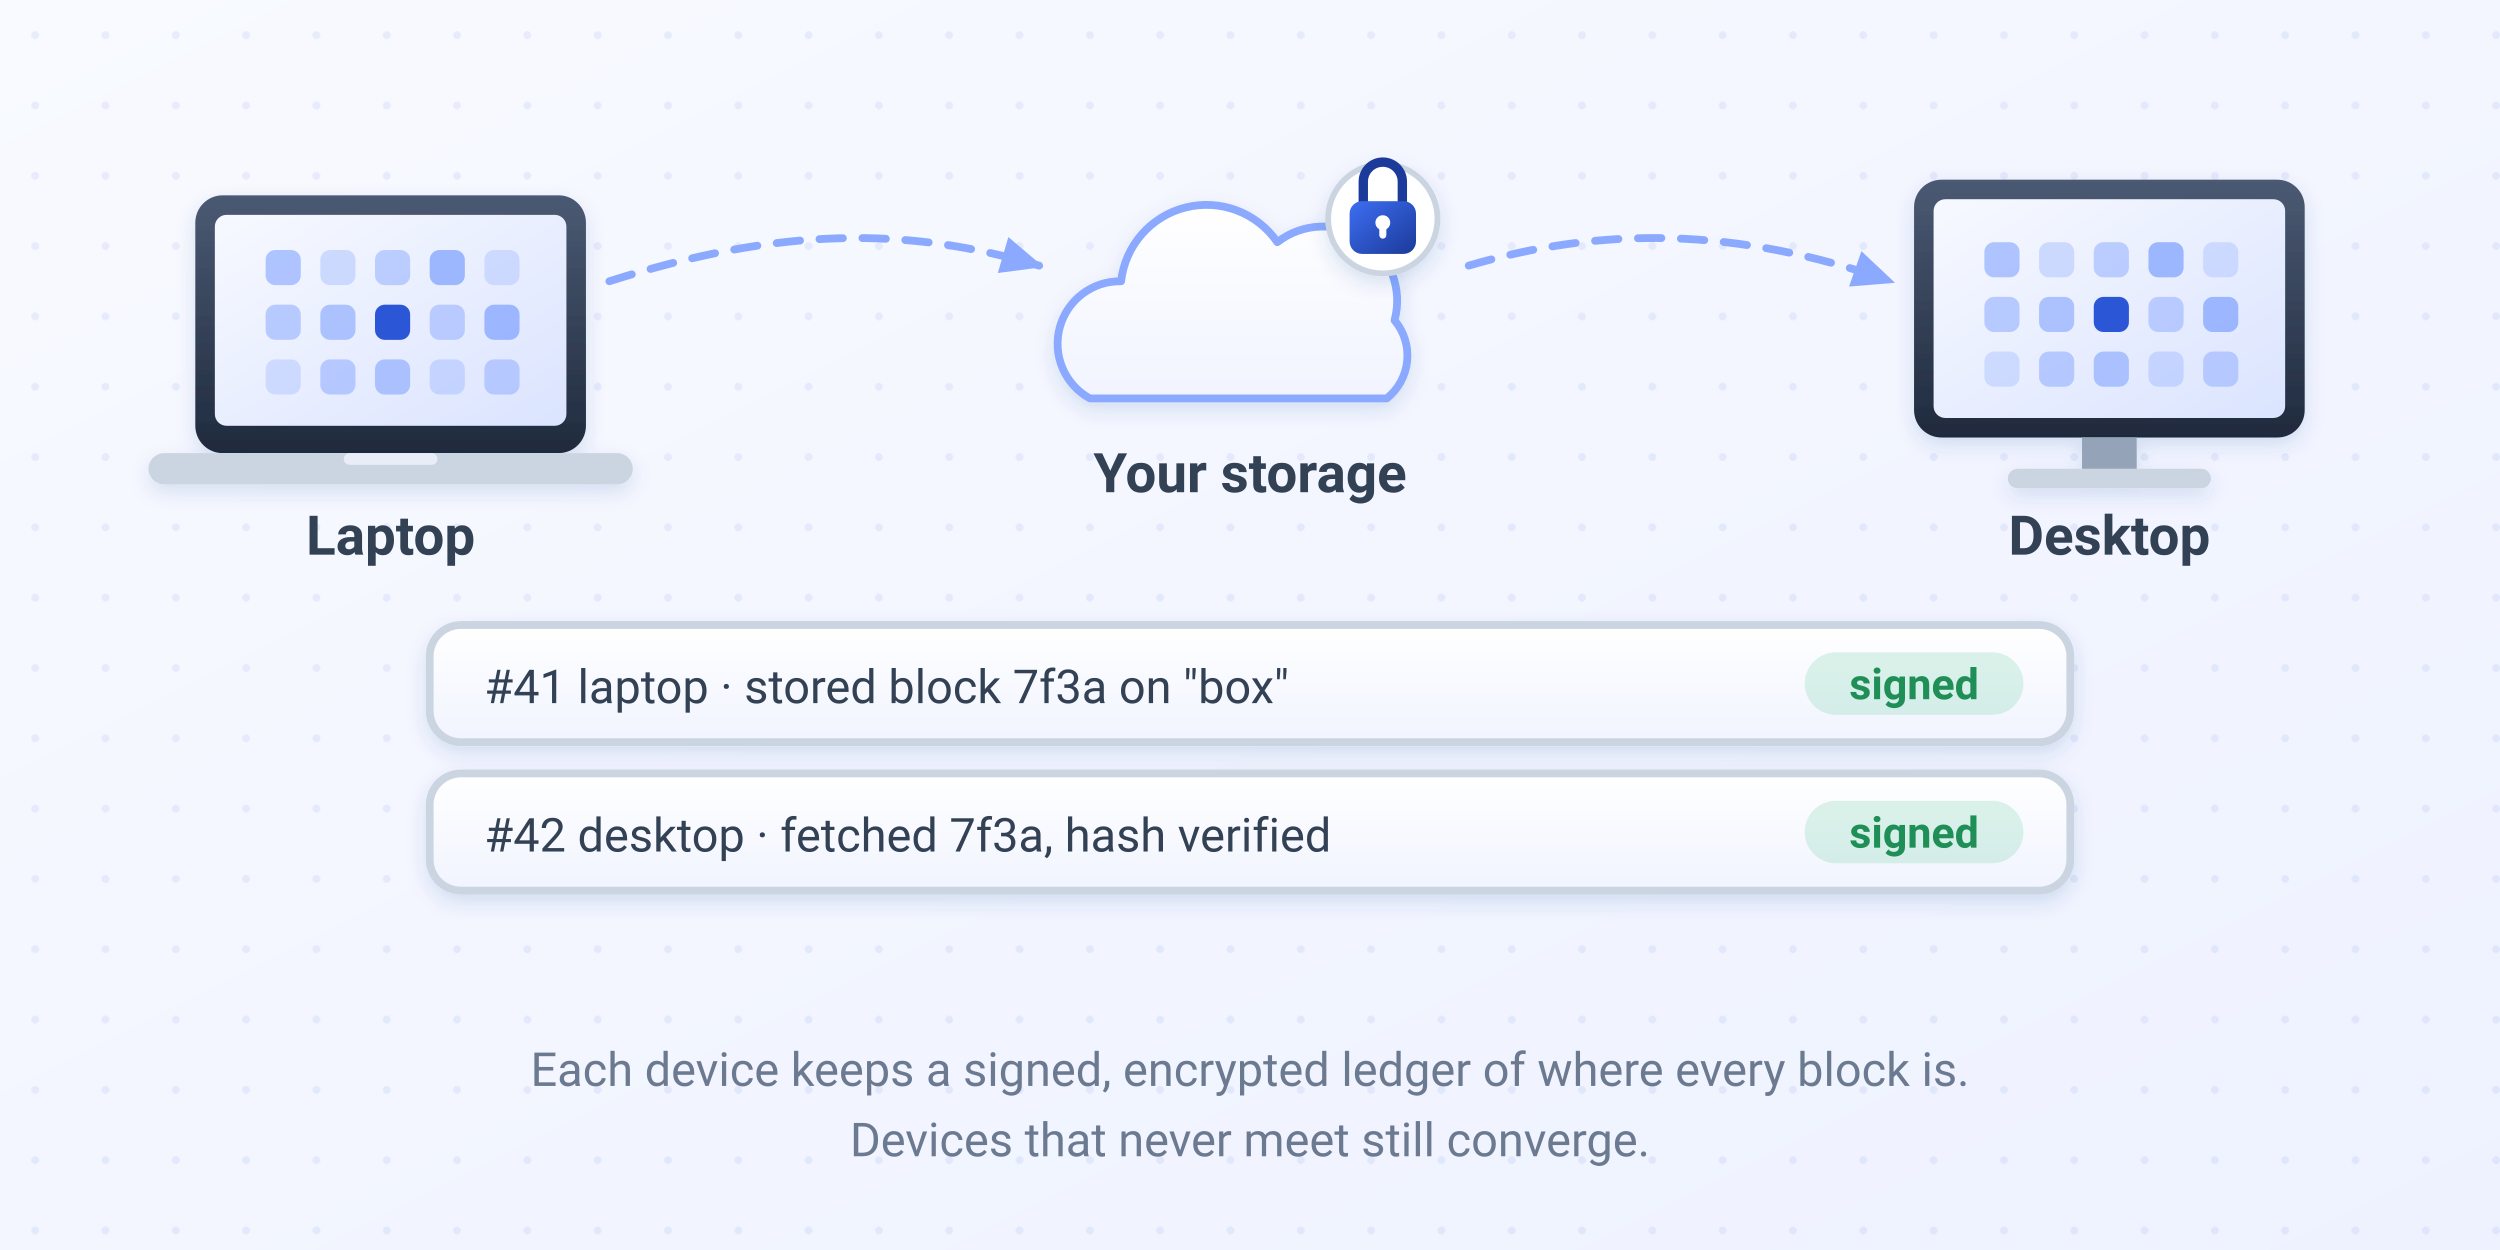
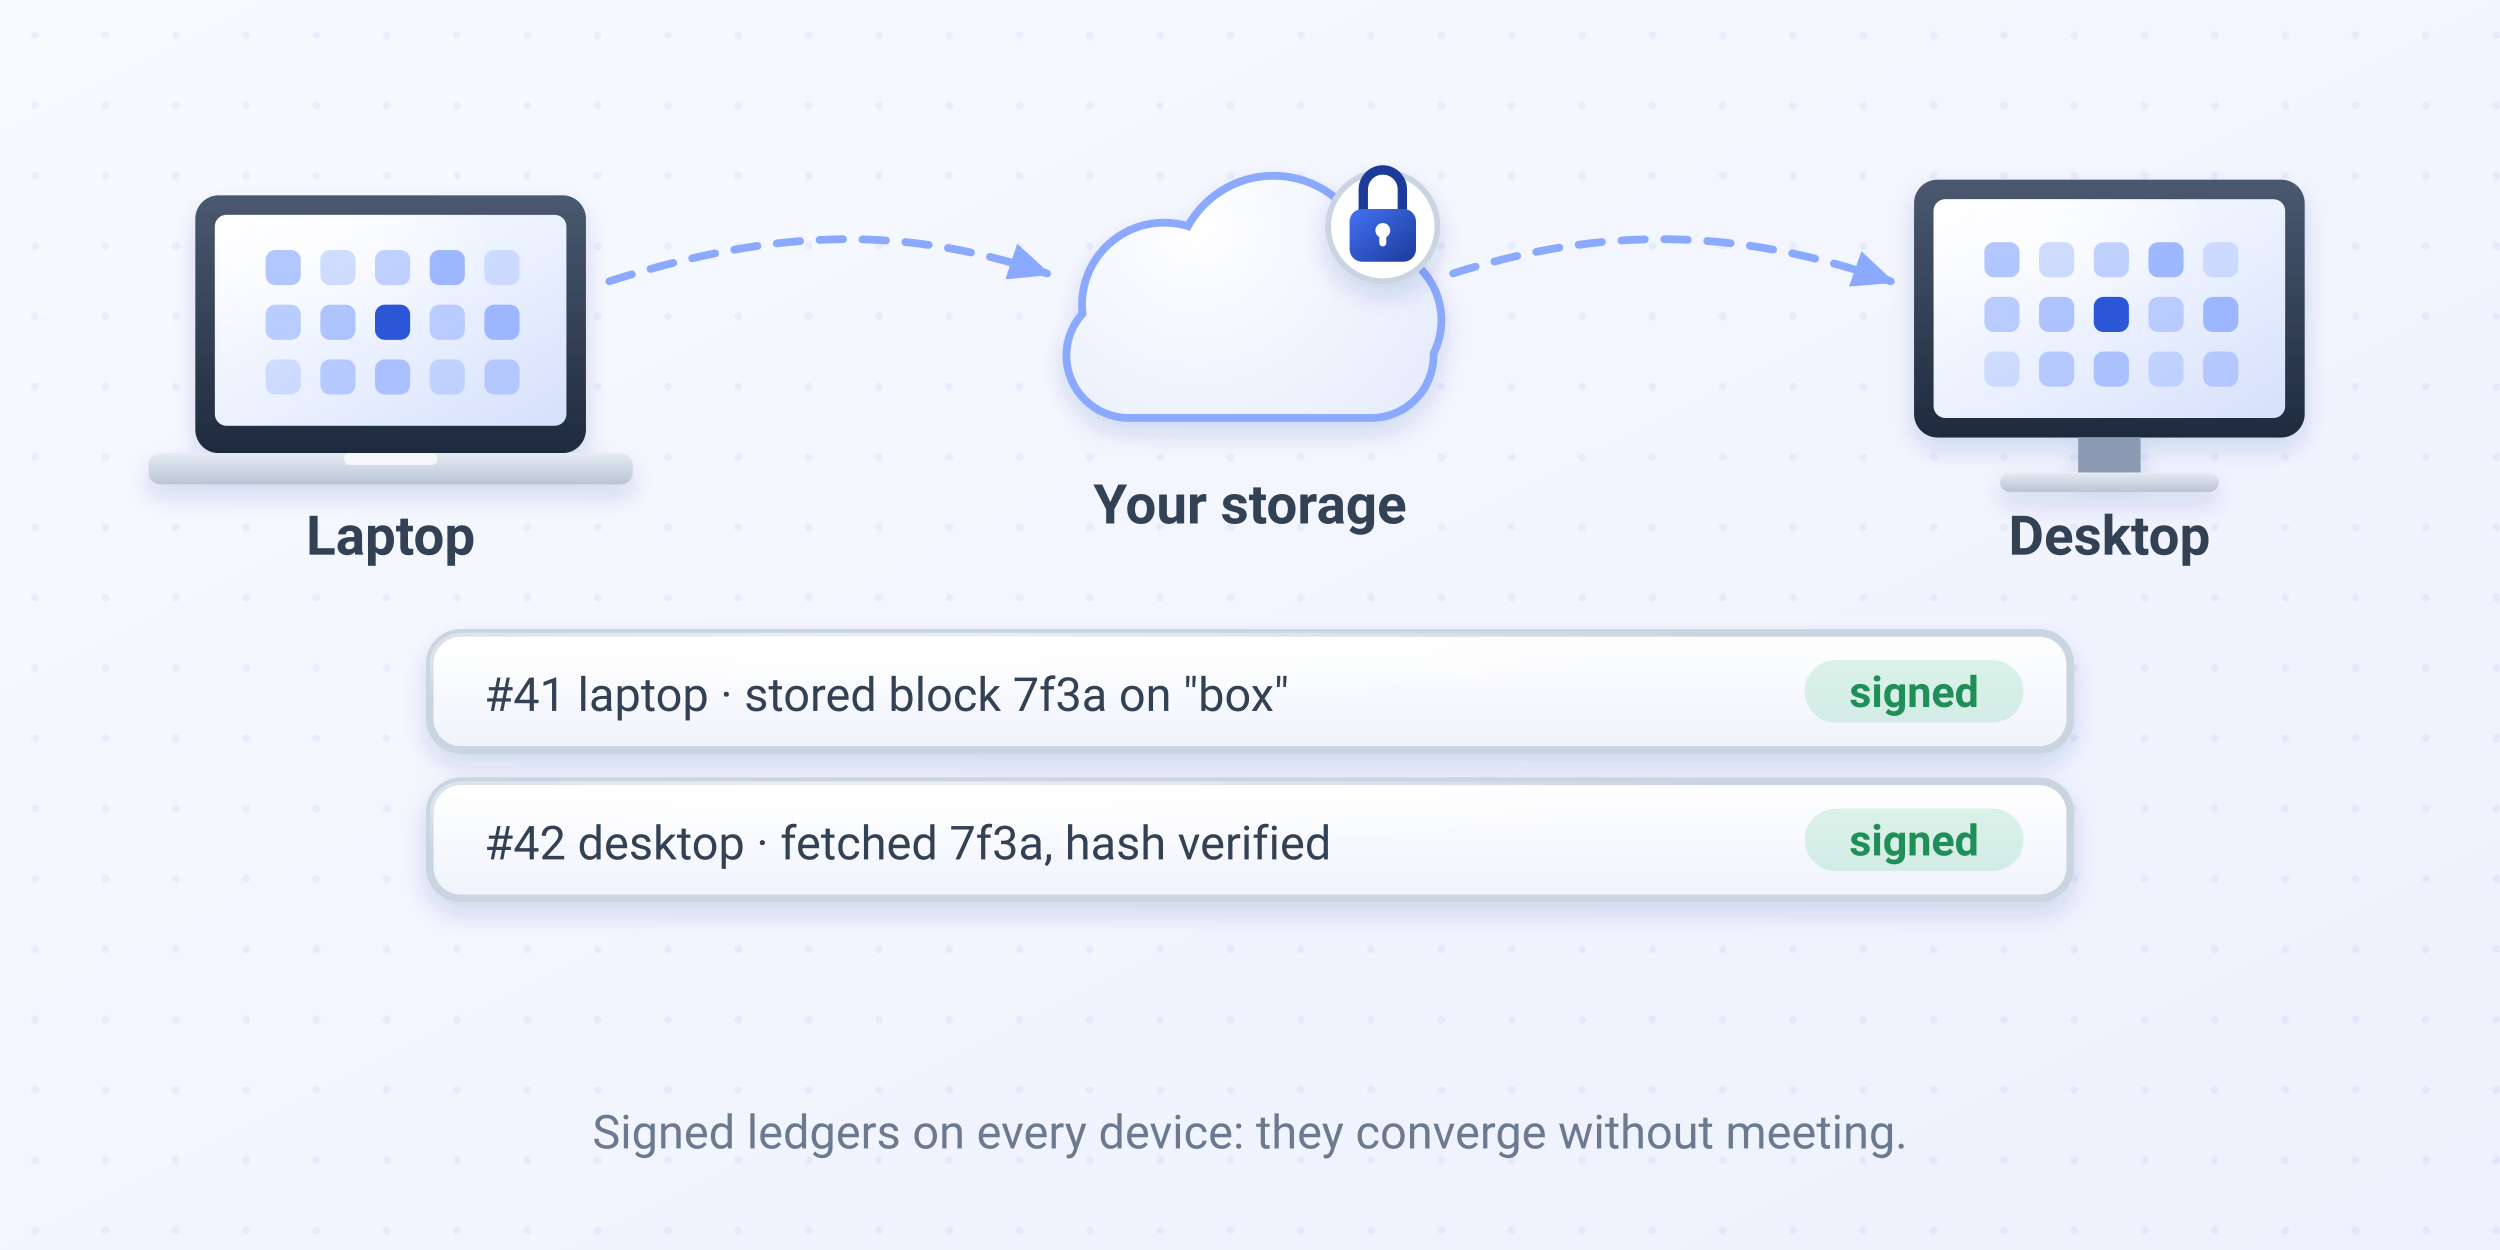
<svg xmlns="http://www.w3.org/2000/svg" viewBox="0 0 640 320" width="640" height="320" role="img" aria-label="Signed ledger: devices that are never online together still converge">
  <defs>
    <linearGradient id="bg" x1="0" y1="0" x2="1" y2="1">
      <stop offset="0" stop-color="#f8faff" />
-       <stop offset="1" stop-color="#eef2ff" />
+       <stop offset="1" stop-color="#edf1fd" />
    </linearGradient>
    <pattern id="dots" width="18" height="18" patternUnits="userSpaceOnUse">
-       <circle cx="9" cy="9" r="1" fill="#2b57d6" fill-opacity=".08" />
+       <circle cx="9" cy="9" r="1" fill="#2b57d6" fill-opacity=".07" />
    </pattern>
    <linearGradient id="pg" x1="0" y1="0" x2="1" y2="1">
-       <stop offset="0" stop-color="#3d6ef2" />
+       <stop offset="0" stop-color="#4472f4" />
      <stop offset="1" stop-color="#1b3a9a" />
    </linearGradient>
    <linearGradient id="wg" x1="0" y1="0" x2="0" y2="1">
      <stop offset="0" stop-color="#ffffff" />
-       <stop offset="1" stop-color="#f1f4ff" />
+       <stop offset="1" stop-color="#f0f3fc" />
    </linearGradient>
    <linearGradient id="sg" x1="0" y1="0" x2="1" y2="1">
-       <stop offset="0" stop-color="#f7f9ff" />
-       <stop offset="1" stop-color="#dbe4ff" />
+       <stop offset="0" stop-color="#ffffff" />
+       <stop offset=".55" stop-color="#eaf0ff" />
+       <stop offset="1" stop-color="#d6e0fb" />
    </linearGradient>
    <linearGradient id="dg" x1="0" y1="0" x2="0" y2="1">
-       <stop offset="0" stop-color="#4b5a73" />
+       <stop offset="0" stop-color="#4a5970" />
      <stop offset="1" stop-color="#1f2a3d" />
    </linearGradient>
-     <filter id="sh" x="-20%" y="-20%" width="140%" height="160%">
-       <feDropShadow dx="0" dy="2" stdDeviation="2.5" flood-color="#1b3a9a" flood-opacity=".14" />
+     <linearGradient id="mg" x1="0" y1="0" x2="0" y2="1">
+       <stop offset="0" stop-color="#e6ebf3" />
+       <stop offset="1" stop-color="#b9c4d6" />
+     </linearGradient>
+     <radialGradient id="hl" cx=".28" cy=".12" r=".85">
+       <stop offset="0" stop-color="#fff" stop-opacity=".75" />
+       <stop offset=".6" stop-color="#fff" stop-opacity="0" />
+     </radialGradient>
+     <radialGradient id="cg" gradientUnits="userSpaceOnUse" cx="-14" cy="-26" r="72">
+       <stop offset="0" stop-color="#ffffff" />
+       <stop offset="1" stop-color="#e6ecfc" />
+     </radialGradient>
+     <filter id="sh" x="-20%" y="-20%" width="140%" height="170%">
+       <feDropShadow dx="0" dy="3" stdDeviation="3" flood-color="#1b3a9a" flood-opacity=".15" />
    </filter>
    <marker id="ah" viewBox="0 0 10 10" refX="8" refY="5" markerWidth="6" markerHeight="6" orient="auto-start-reverse">
      <path d="M0 1 L9 5 L0 9 z" fill="#8aa9ff" />
    </marker>
    <marker id="ahp" viewBox="0 0 10 10" refX="8" refY="5" markerWidth="6" markerHeight="6" orient="auto-start-reverse">
      <path d="M0 1 L9 5 L0 9 z" fill="#2b57d6" />
    </marker>
    <g id="lock">
      <path d="M-5 -1 V-6.5 a5 5 0 0 1 10 0 V-1" fill="none" stroke="#1b3a9a" stroke-width="2.4" stroke-linecap="round" />
      <rect x="-8.5" y="-1.5" width="17" height="13.5" rx="3.2" fill="url(#pg)" />
      <circle cy="4" r="1.9" fill="#fff" />
      <rect x="-.9" y="4.5" width="1.8" height="3.6" rx=".9" fill="#fff" />
    </g>
    <g id="lockb">
      <circle r="14" fill="#fff" stroke="#cbd5e1" stroke-width="1.5" filter="url(#sh)" />
      <use href="#lock" y="-3" />
    </g>
    <g id="laptop" filter="url(#sh)">
-       <rect x="-50" y="-36" width="100" height="66" rx="7" fill="url(#dg)" />
+       <rect x="-50" y="-36" width="100" height="66" rx="6" fill="url(#dg)" />
      <rect x="-45" y="-31" width="90" height="54" rx="3" fill="url(#sg)" />
-       <rect x="-62" y="30" width="124" height="8" rx="4" fill="#cbd5e1" />
-       <rect x="-12" y="30" width="24" height="3" rx="1.5" fill="#e8edf7" />
+       <rect x="-45" y="-31" width="90" height="54" rx="3" fill="url(#hl)" />
+       <rect x="-62" y="30" width="124" height="8" rx="3" fill="url(#mg)" />
+       <rect x="-12" y="30" width="24" height="3" rx="1.5" fill="#f6f8fc" />
    </g>
    <g id="monitor" filter="url(#sh)">
-       <rect x="-50" y="-38" width="100" height="66" rx="7" fill="url(#dg)" />
+       <rect x="-50" y="-38" width="100" height="66" rx="6" fill="url(#dg)" />
      <rect x="-45" y="-33" width="90" height="56" rx="3" fill="url(#sg)" />
-       <rect x="-7" y="28" width="14" height="10" fill="#94a3b8" />
-       <rect x="-26" y="36" width="52" height="5" rx="2.5" fill="#cbd5e1" />
+       <rect x="-45" y="-33" width="90" height="56" rx="3" fill="url(#hl)" />
+       <path d="M-8 28 h16 v9 h-16z" fill="#8c9bb3" />
+       <rect x="-28" y="37" width="56" height="5" rx="2.5" fill="url(#mg)" />
    </g>
    <g id="cloud" filter="url(#sh)">
-       <path transform="translate(-3 10)" d="M-38 16 A16 16 0 0 1 -30 -14 A22 22 0 0 1 10 -24 A19 19 0 0 1 40 -4 A14 14 0 0 1 38 16 Z" fill="url(#wg)" stroke="#8aa9ff" stroke-width="2" stroke-linejoin="round" />
+       <g stroke="#8aa9ff" stroke-width="4" fill="none">
+         <rect x="-46" y="-8" width="92" height="30" rx="15" />
+         <circle cx="-22" cy="-6" r="20" />
+         <circle cx="6" cy="-14" r="24" />
+         <circle cx="30" cy="-2" r="18" />
+       </g>
+       <g fill="url(#cg)">
+         <rect x="-46" y="-8" width="92" height="30" rx="15" />
+         <circle cx="-22" cy="-6" r="20" />
+         <circle cx="6" cy="-14" r="24" />
+         <circle cx="30" cy="-2" r="18" />
+       </g>
    </g>
  </defs>
  <style>text{font-family:system-ui,-apple-system,'Segoe UI',Roboto,Helvetica,Arial,sans-serif}.t{font-size:14px;font-weight:600;fill:#334155}.s{font-size:12px;fill:#6b7a90}.n{font-size:12px;fill:#334155}.w{font-size:12px;font-weight:600;fill:#fff}.d{stroke:#8aa9ff;stroke-width:2;stroke-dasharray:6 5;fill:none;stroke-linecap:round;marker-end:url(#ah)}.dd{stroke:#8aa9ff;stroke-width:2;stroke-dasharray:6 5;fill:none;stroke-linecap:round;marker-end:url(#ah);marker-start:url(#ah)}.l{stroke:#2b57d6;stroke-width:2;fill:none;stroke-linecap:round;marker-end:url(#ahp);marker-start:url(#ahp)}.tr{stroke:#cbd5e1;stroke-width:2;stroke-dasharray:7 6;fill:none;stroke-linecap:round}.m{text-anchor:middle}.e{text-anchor:end}</style>
  <rect width="640" height="320" fill="url(#bg)" />
  <rect width="640" height="320" fill="url(#dots)" />
  <use href="#laptop" x="100" y="86" />
  <rect x="68" y="64" width="9" height="9" rx="2.5" fill="#8aa9ff" fill-opacity=".65" />
-   <rect x="82" y="64" width="9" height="9" rx="2.5" fill="#8aa9ff" fill-opacity=".35" />
+   <rect x="82" y="64" width="9" height="9" rx="2.5" fill="#8aa9ff" fill-opacity=".38" />
  <rect x="96" y="64" width="9" height="9" rx="2.5" fill="#8aa9ff" fill-opacity=".5" />
  <rect x="110" y="64" width="9" height="9" rx="2.5" fill="#8aa9ff" fill-opacity=".8" />
-   <rect x="124" y="64" width="9" height="9" rx="2.5" fill="#8aa9ff" fill-opacity=".3" />
+   <rect x="124" y="64" width="9" height="9" rx="2.5" fill="#8aa9ff" fill-opacity=".32" />
  <rect x="68" y="78" width="9" height="9" rx="2.5" fill="#8aa9ff" fill-opacity=".55" />
  <rect x="82" y="78" width="9" height="9" rx="2.5" fill="#8aa9ff" fill-opacity=".65" />
  <rect x="96" y="78" width="9" height="9" rx="2.5" fill="#2b57d6" />
  <rect x="110" y="78" width="9" height="9" rx="2.5" fill="#8aa9ff" fill-opacity=".5" />
  <rect x="124" y="78" width="9" height="9" rx="2.5" fill="#8aa9ff" fill-opacity=".8" />
-   <rect x="68" y="92" width="9" height="9" rx="2.5" fill="#8aa9ff" fill-opacity=".3" />
+   <rect x="68" y="92" width="9" height="9" rx="2.5" fill="#8aa9ff" fill-opacity=".32" />
  <rect x="82" y="92" width="9" height="9" rx="2.5" fill="#8aa9ff" fill-opacity=".55" />
  <rect x="96" y="92" width="9" height="9" rx="2.5" fill="#8aa9ff" fill-opacity=".65" />
-   <rect x="110" y="92" width="9" height="9" rx="2.5" fill="#8aa9ff" fill-opacity=".35" />
+   <rect x="110" y="92" width="9" height="9" rx="2.5" fill="#8aa9ff" fill-opacity=".38" />
  <rect x="124" y="92" width="9" height="9" rx="2.5" fill="#8aa9ff" fill-opacity=".5" />
  <text x="100" y="142" class="t m">Laptop</text>
-   <use href="#cloud" x="320" y="76" />
-   <use href="#lockb" x="354" y="56" />
-   <text x="320" y="126" class="t m">Your storage</text>
+   <use href="#cloud" x="320" y="84" />
+   <use href="#lockb" x="354" y="58" />
+   <text x="320" y="134" class="t m">Your storage</text>
  <use href="#monitor" x="540" y="84" />
  <rect x="508" y="62" width="9" height="9" rx="2.5" fill="#8aa9ff" fill-opacity=".65" />
-   <rect x="522" y="62" width="9" height="9" rx="2.5" fill="#8aa9ff" fill-opacity=".35" />
+   <rect x="522" y="62" width="9" height="9" rx="2.5" fill="#8aa9ff" fill-opacity=".38" />
  <rect x="536" y="62" width="9" height="9" rx="2.5" fill="#8aa9ff" fill-opacity=".5" />
  <rect x="550" y="62" width="9" height="9" rx="2.5" fill="#8aa9ff" fill-opacity=".8" />
-   <rect x="564" y="62" width="9" height="9" rx="2.5" fill="#8aa9ff" fill-opacity=".3" />
+   <rect x="564" y="62" width="9" height="9" rx="2.5" fill="#8aa9ff" fill-opacity=".32" />
  <rect x="508" y="76" width="9" height="9" rx="2.5" fill="#8aa9ff" fill-opacity=".55" />
  <rect x="522" y="76" width="9" height="9" rx="2.5" fill="#8aa9ff" fill-opacity=".65" />
  <rect x="536" y="76" width="9" height="9" rx="2.5" fill="#2b57d6" />
  <rect x="550" y="76" width="9" height="9" rx="2.5" fill="#8aa9ff" fill-opacity=".5" />
  <rect x="564" y="76" width="9" height="9" rx="2.5" fill="#8aa9ff" fill-opacity=".8" />
-   <rect x="508" y="90" width="9" height="9" rx="2.5" fill="#8aa9ff" fill-opacity=".3" />
+   <rect x="508" y="90" width="9" height="9" rx="2.5" fill="#8aa9ff" fill-opacity=".32" />
  <rect x="522" y="90" width="9" height="9" rx="2.5" fill="#8aa9ff" fill-opacity=".55" />
  <rect x="536" y="90" width="9" height="9" rx="2.5" fill="#8aa9ff" fill-opacity=".65" />
-   <rect x="550" y="90" width="9" height="9" rx="2.5" fill="#8aa9ff" fill-opacity=".35" />
+   <rect x="550" y="90" width="9" height="9" rx="2.5" fill="#8aa9ff" fill-opacity=".38" />
  <rect x="564" y="90" width="9" height="9" rx="2.5" fill="#8aa9ff" fill-opacity=".5" />
  <text x="540" y="142" class="t m">Desktop</text>
-   <path class="d" d="M156 72 C 200 58, 232 58, 266 68" />
-   <path class="d" d="M376 68 C 410 58, 444 58, 484 72" />
-   <rect x="110" y="160" width="420" height="30" rx="8" fill="url(#wg)" stroke="#cbd5e1" stroke-width="2" filter="url(#sh)" />
-   <text x="124" y="180" class="n">#41 laptop · stored block 7f3a on "box"</text>
-   <rect x="462" y="167" width="56" height="16" rx="8" fill="#2bb673" fill-opacity=".16" />
-   <text x="490" y="179" class="m" style="font-size:11px;font-weight:600;fill:#1f8f57">signed</text>
-   <rect x="110" y="198" width="420" height="30" rx="8" fill="url(#wg)" stroke="#cbd5e1" stroke-width="2" filter="url(#sh)" />
-   <text x="124" y="218" class="n">#42 desktop · fetched 7f3a, hash verified</text>
-   <rect x="462" y="205" width="56" height="16" rx="8" fill="#2bb673" fill-opacity=".16" />
-   <text x="490" y="217" class="m" style="font-size:11px;font-weight:600;fill:#1f8f57">signed</text>
-   <text x="320" y="278" class="s m">Each device keeps a signed, encrypted ledger of where every block is.</text>
-   <text x="320" y="296" class="s m">Devices that never meet still converge.</text>
+   <path class="d" d="M156 72 C 200 58, 232 58, 268 70" />
+   <path class="d" d="M372 70 C 410 58, 444 58, 484 72" />
+   <rect x="110" y="162" width="420" height="30" rx="8" fill="url(#wg)" stroke="#cbd5e1" stroke-width="2" filter="url(#sh)" />
+   <rect x="110" y="162" width="420" height="30" rx="8" fill="url(#hl)" />
+   <text x="124" y="182" class="n">#41 laptop · stored block 7f3a on "box"</text>
+   <rect x="462" y="169" width="56" height="16" rx="8" fill="#2bb673" fill-opacity=".16" />
+   <text x="490" y="181" class="m" style="font-size:11px;font-weight:600;fill:#1f8f57">signed</text>
+   <rect x="110" y="200" width="420" height="30" rx="8" fill="url(#wg)" stroke="#cbd5e1" stroke-width="2" filter="url(#sh)" />
+   <rect x="110" y="200" width="420" height="30" rx="8" fill="url(#hl)" />
+   <text x="124" y="220" class="n">#42 desktop · fetched 7f3a, hash verified</text>
+   <rect x="462" y="207" width="56" height="16" rx="8" fill="#2bb673" fill-opacity=".16" />
+   <text x="490" y="219" class="m" style="font-size:11px;font-weight:600;fill:#1f8f57">signed</text>
+   <text x="320" y="294" class="s m">Signed ledgers on every device: they converge without meeting.</text>
</svg>
